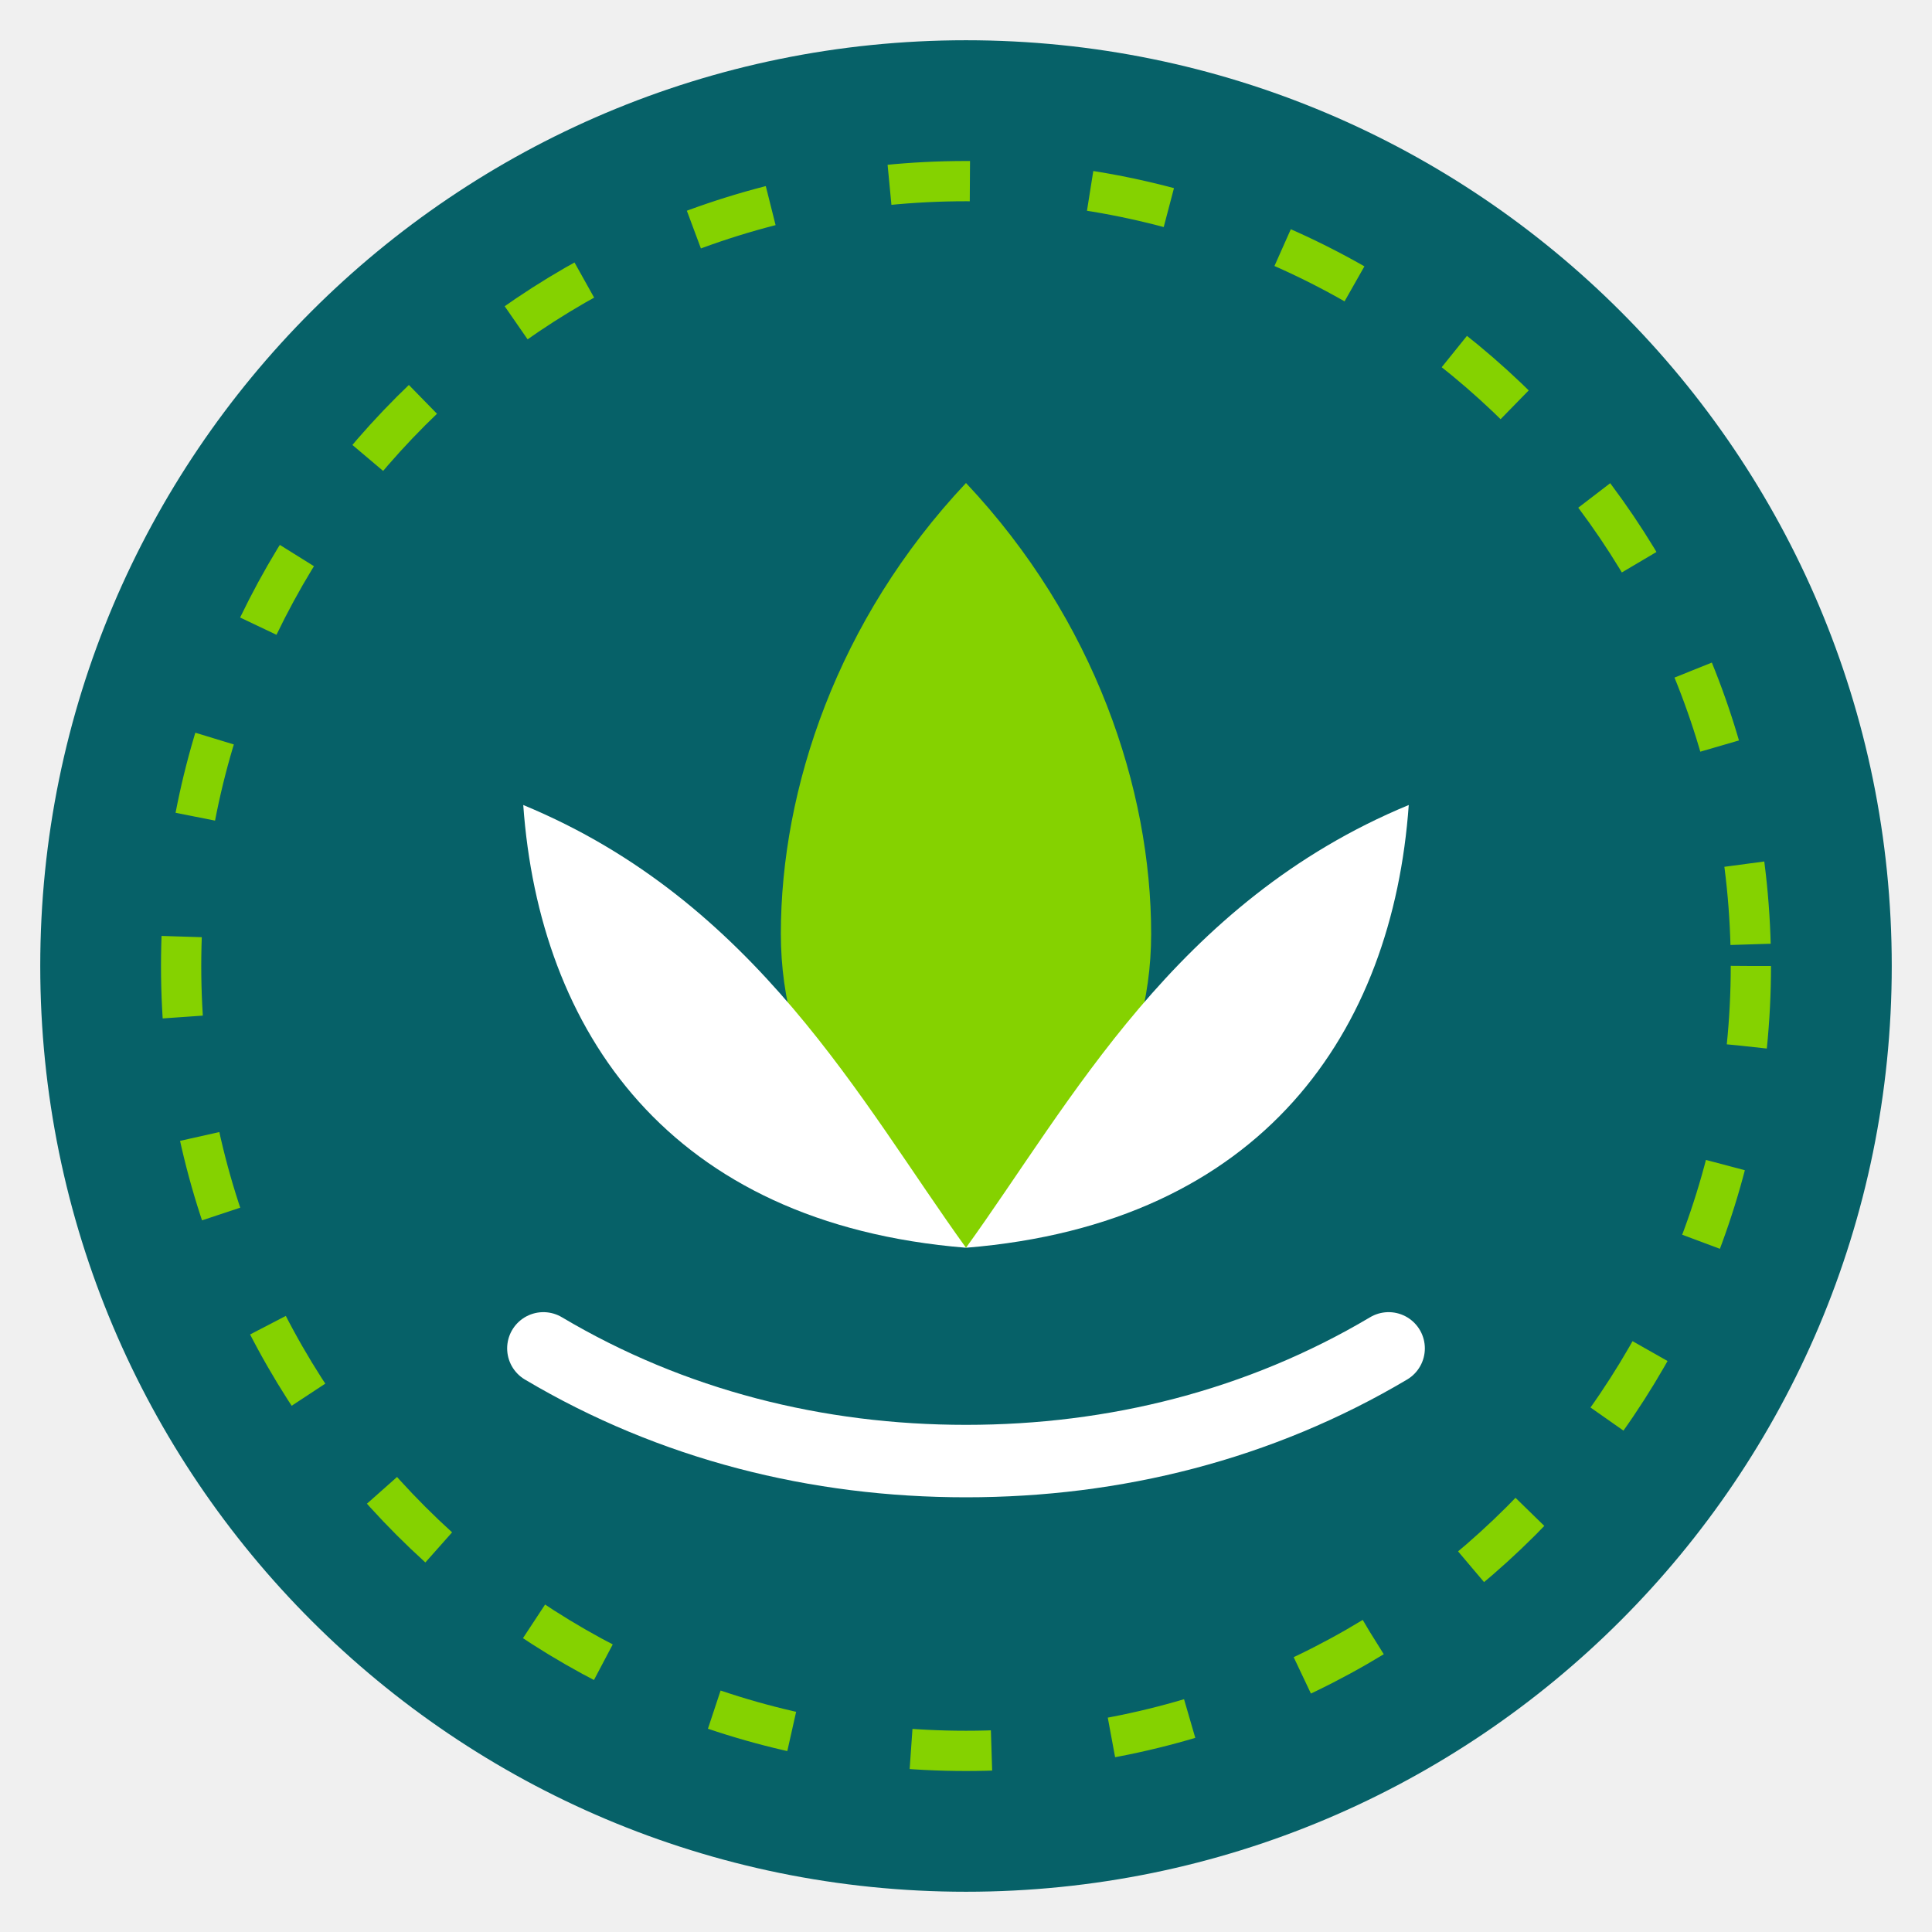
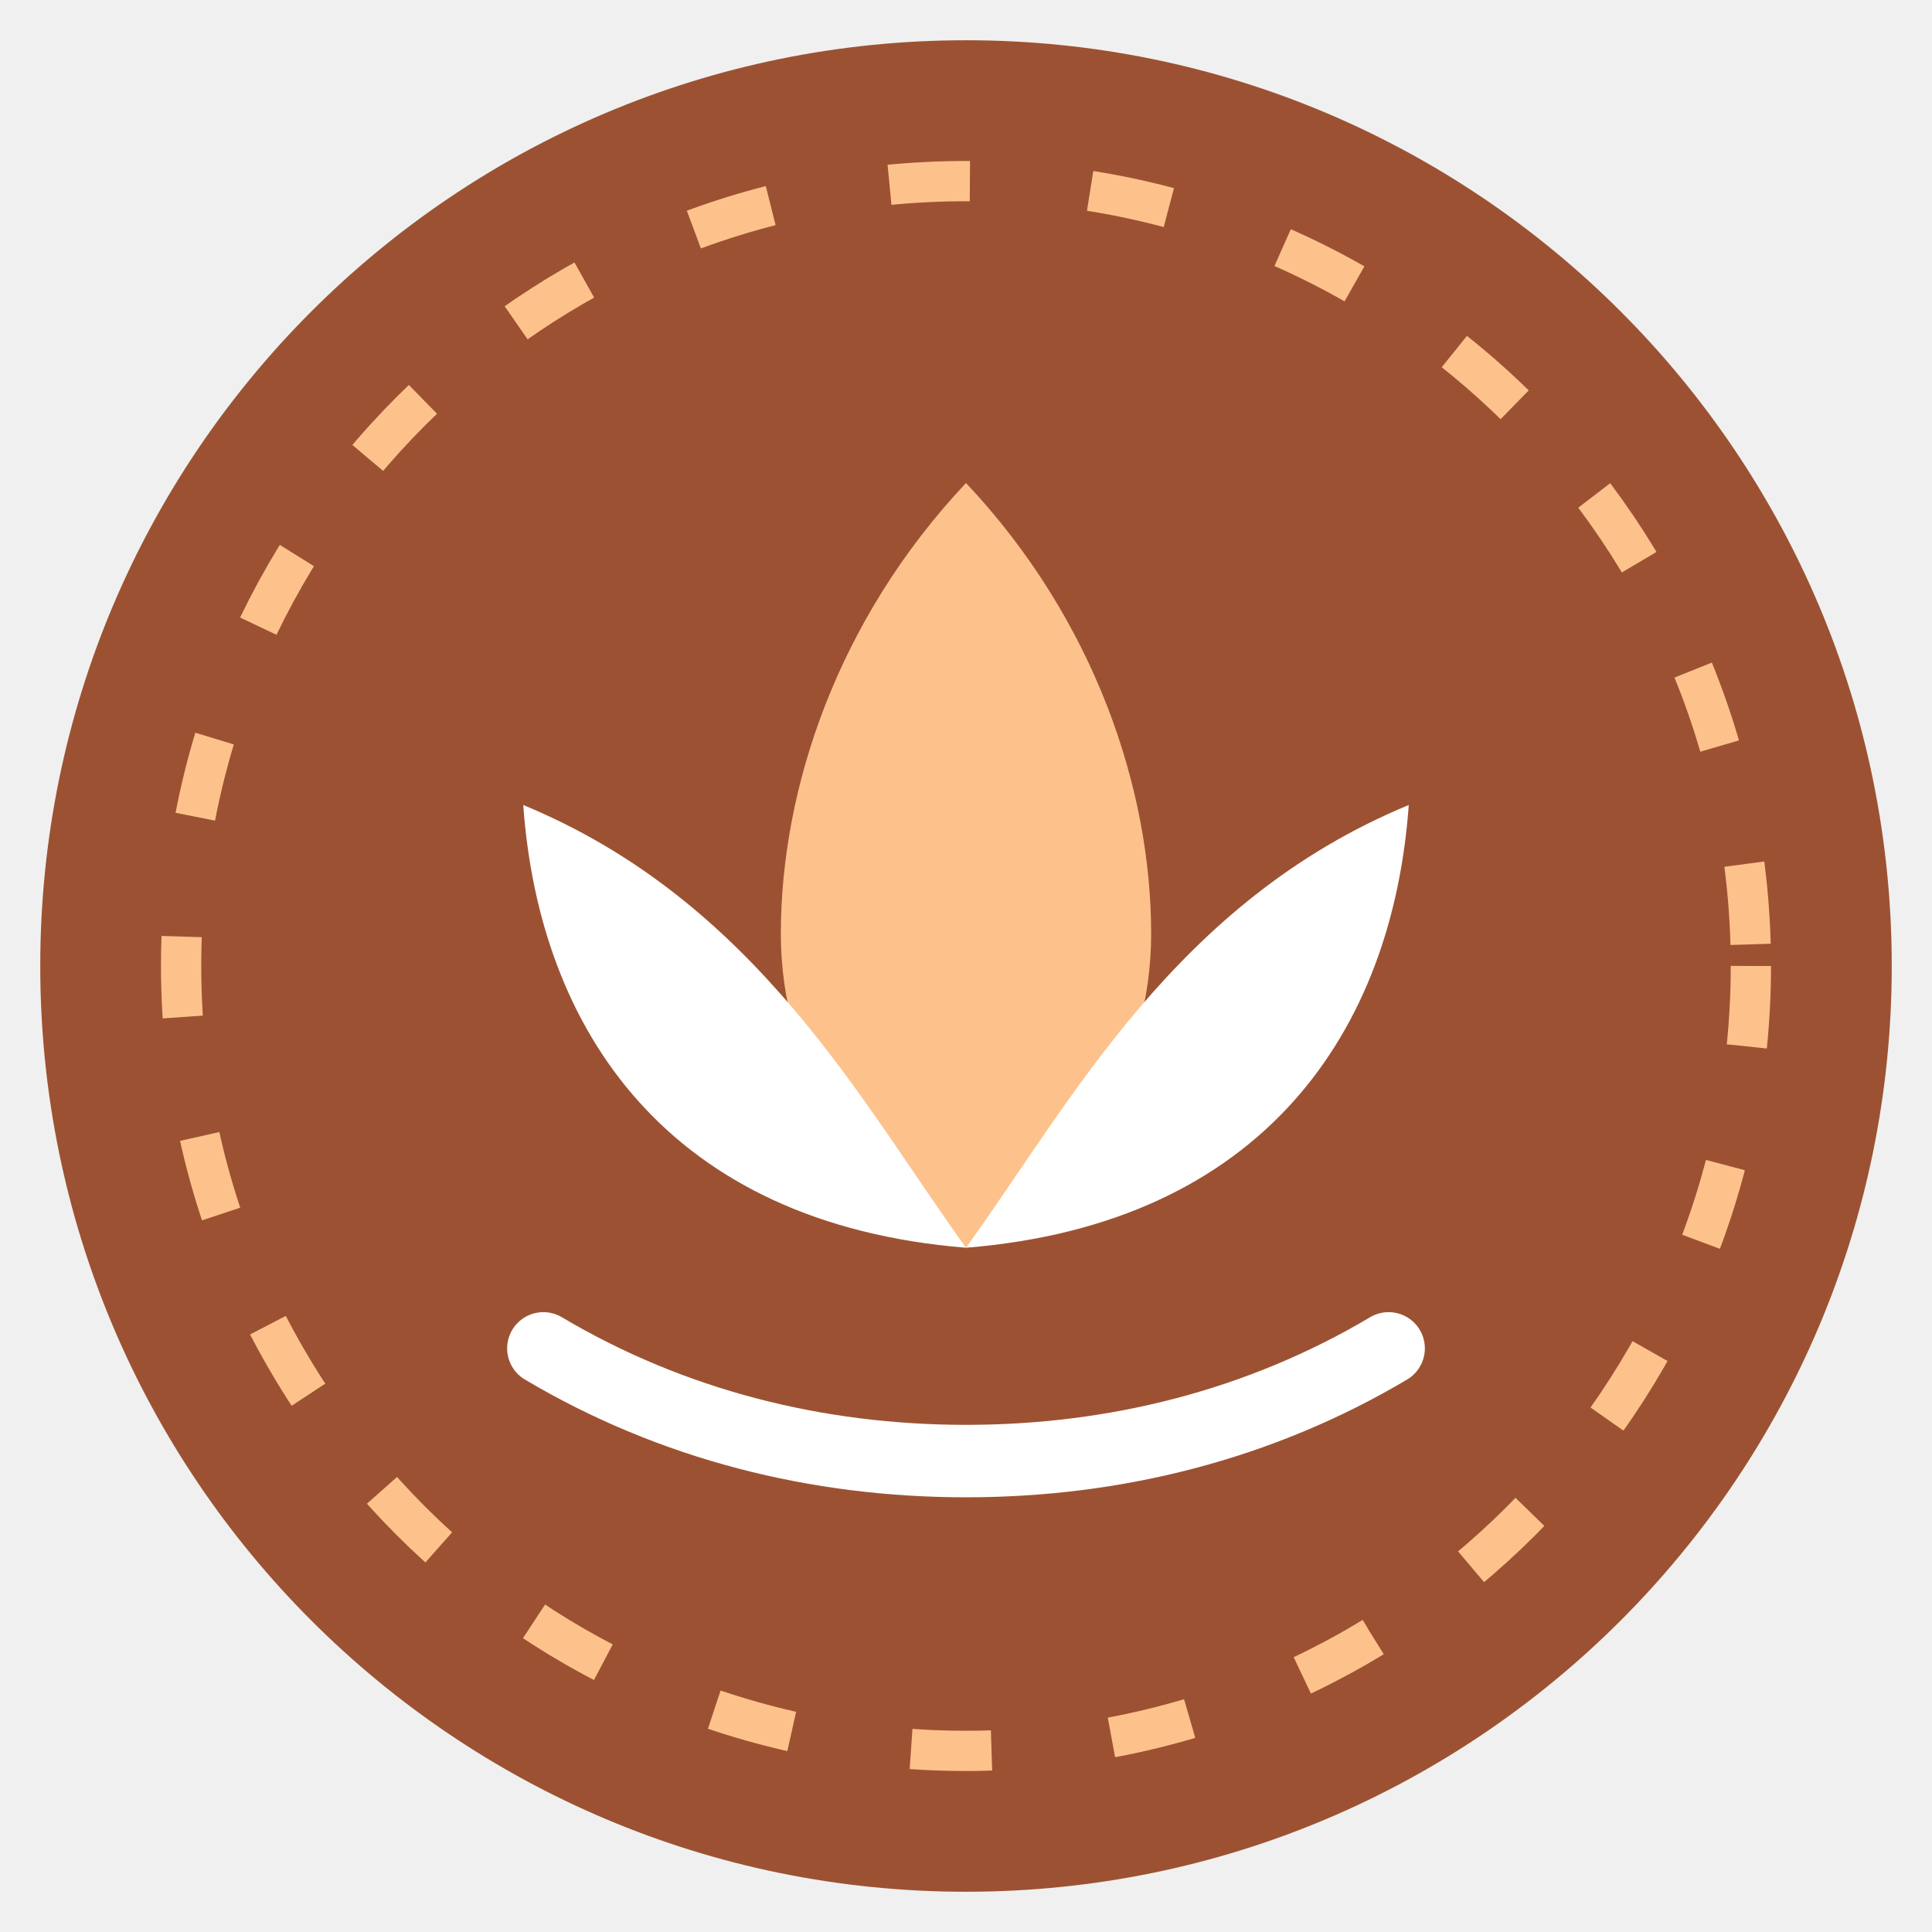
<svg xmlns="http://www.w3.org/2000/svg" viewBox="0 0 48 48">
-   <circle cx="24" cy="24" r="23" fill="#066168" />
-   <circle cx="24" cy="24" r="19.5" fill="none" stroke="#85d200" stroke-width="1" stroke-dasharray="2 3" />
-   <path d="M24 12c-3.2 3.4-4.6 7.6-4.6 11.2 0 3.3 1.8 6 4.6 7.8 2.8-1.8 4.6-4.5 4.6-7.8 0-3.6-1.4-7.8-4.6-11.2z" fill="#85d200" />
+   <circle cx="24" cy="24" r="23" fill="#9c5232" />
+   <circle cx="24" cy="24" r="19.5" fill="none" stroke="#fdc28c" stroke-width="1" stroke-dasharray="2 3" />
+   <path d="M24 12c-3.2 3.4-4.6 7.6-4.6 11.2 0 3.3 1.8 6 4.6 7.8 2.8-1.8 4.6-4.5 4.6-7.8 0-3.6-1.4-7.8-4.6-11.2z" fill="#fdc28c" />
  <path d="M13 20c.4 5.6 3.6 10.4 11 11-2.6-3.6-5.2-8.6-11-11zM35 20c-.4 5.6-3.6 10.4-11 11 2.6-3.6 5.2-8.6 11-11z" fill="#fff" />
  <path d="M13.5 33.5c3.2 1.9 6.8 2.8 10.5 2.8s7.3-.9 10.5-2.8" fill="none" stroke="#fff" stroke-width="1.8" stroke-linecap="round" />
</svg>
